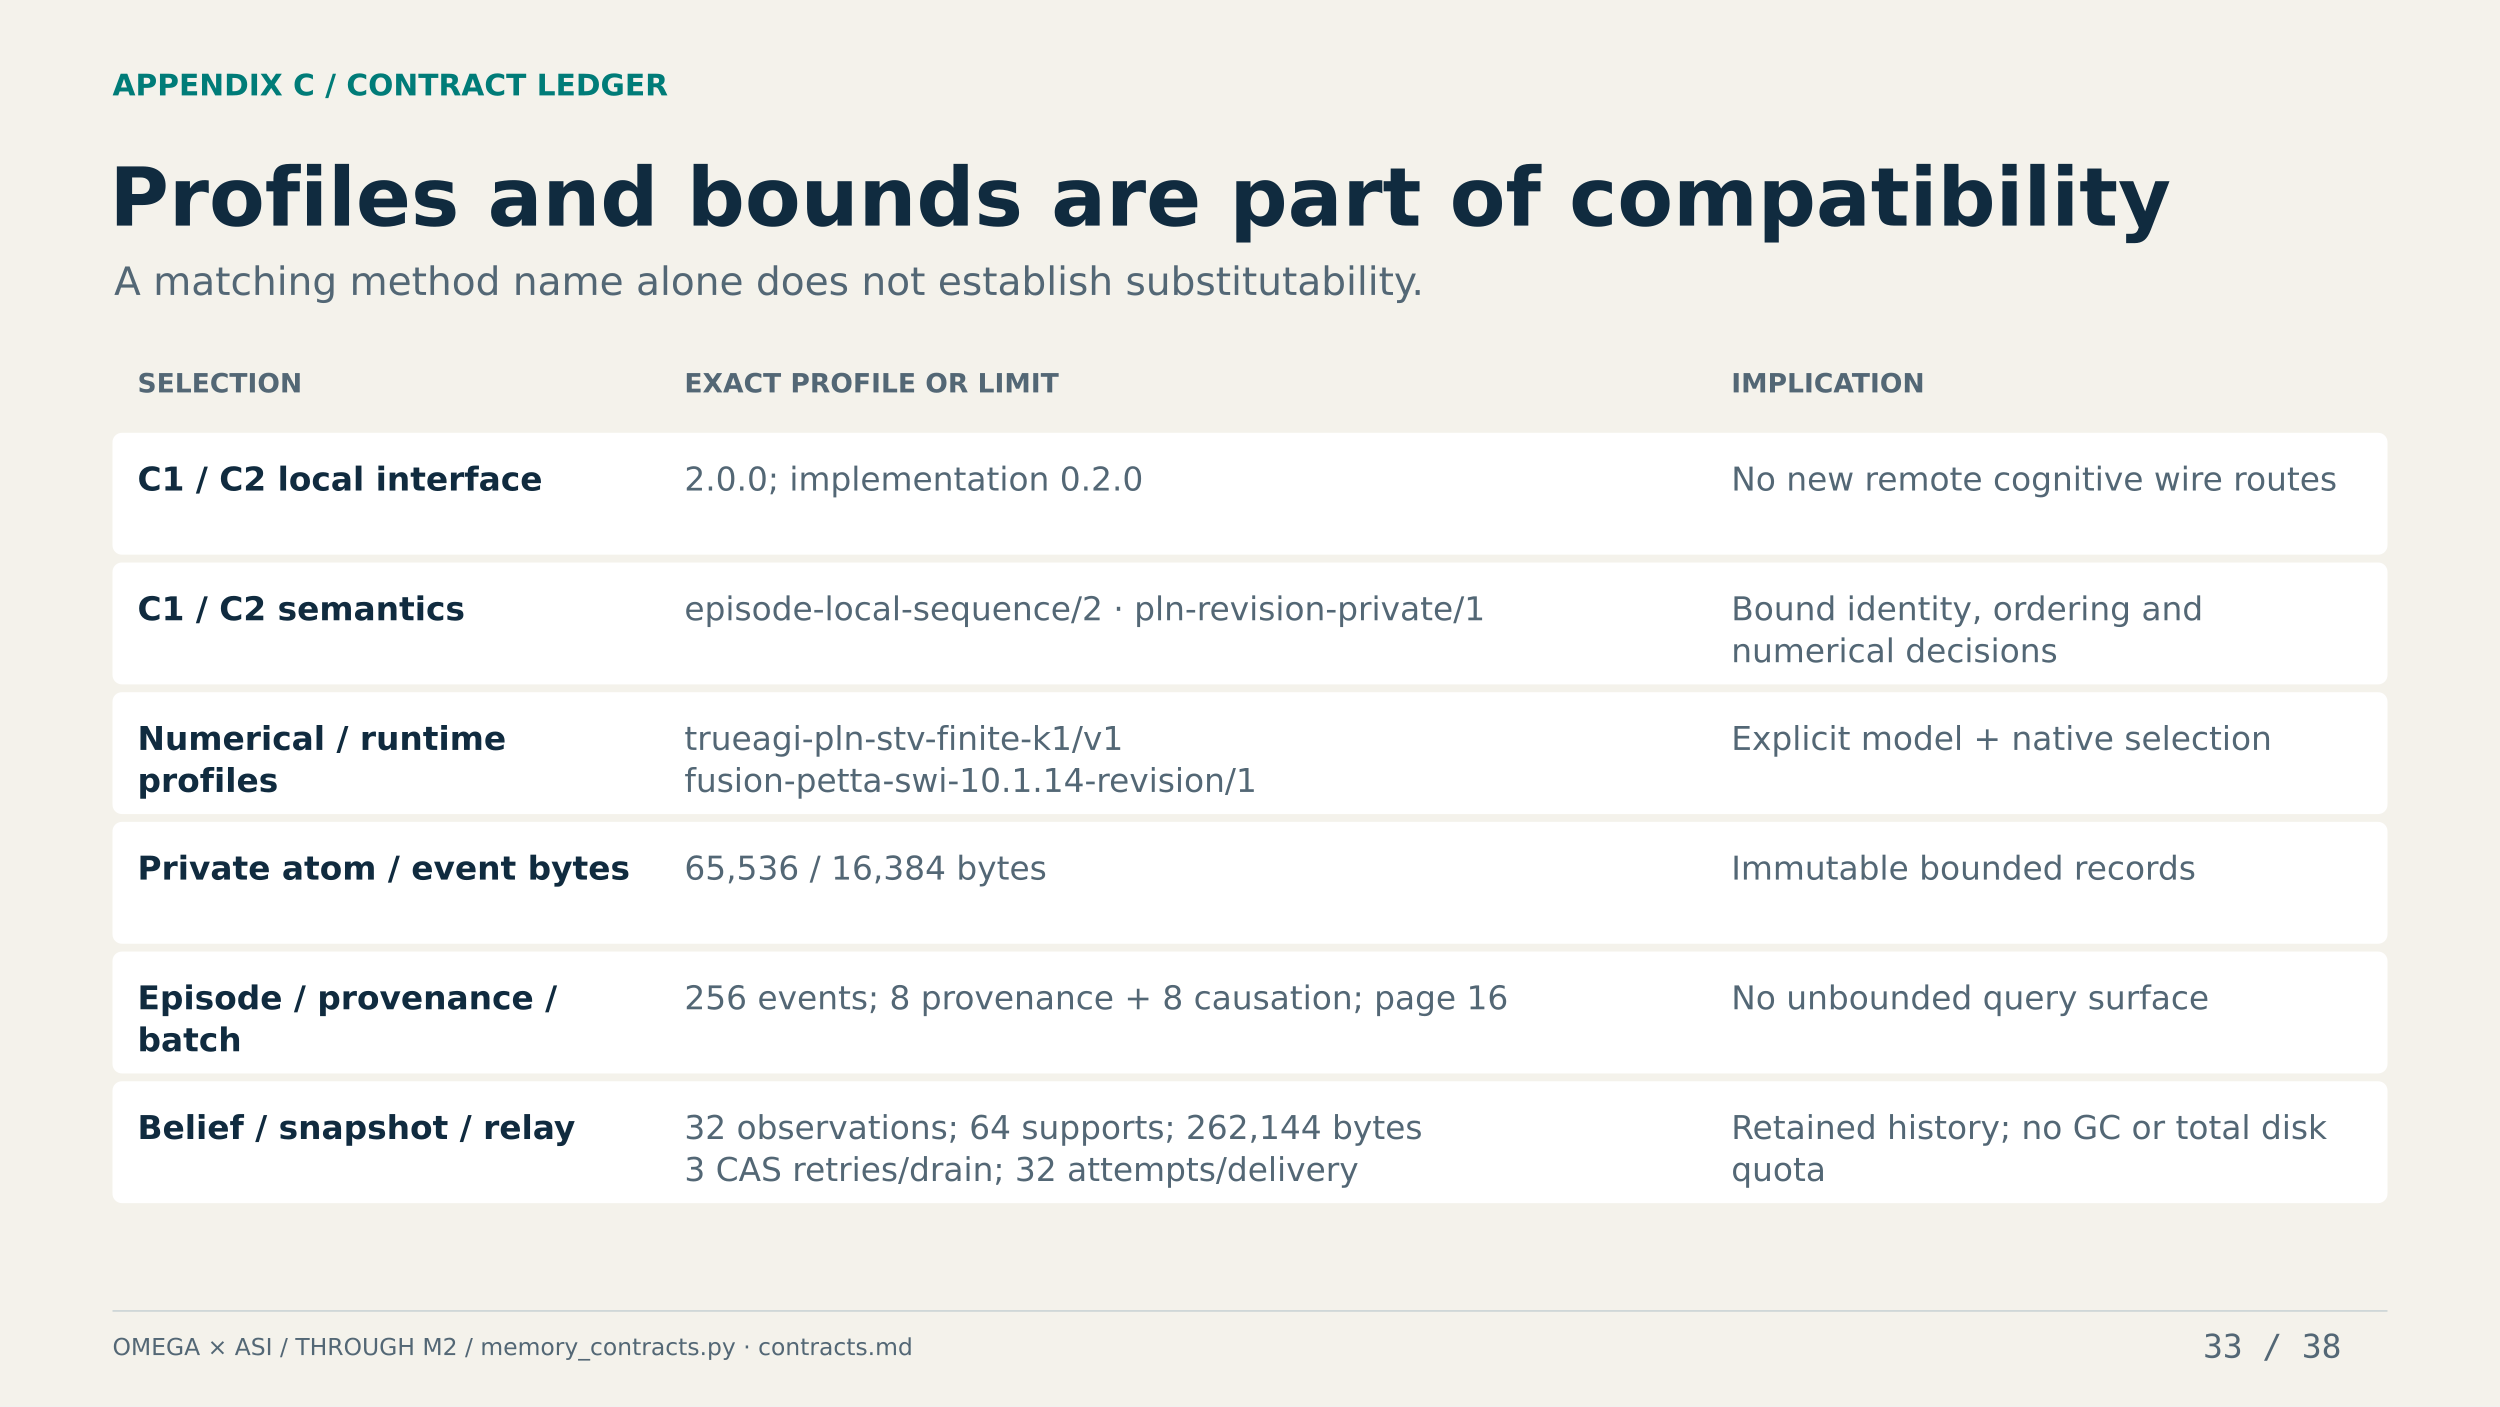
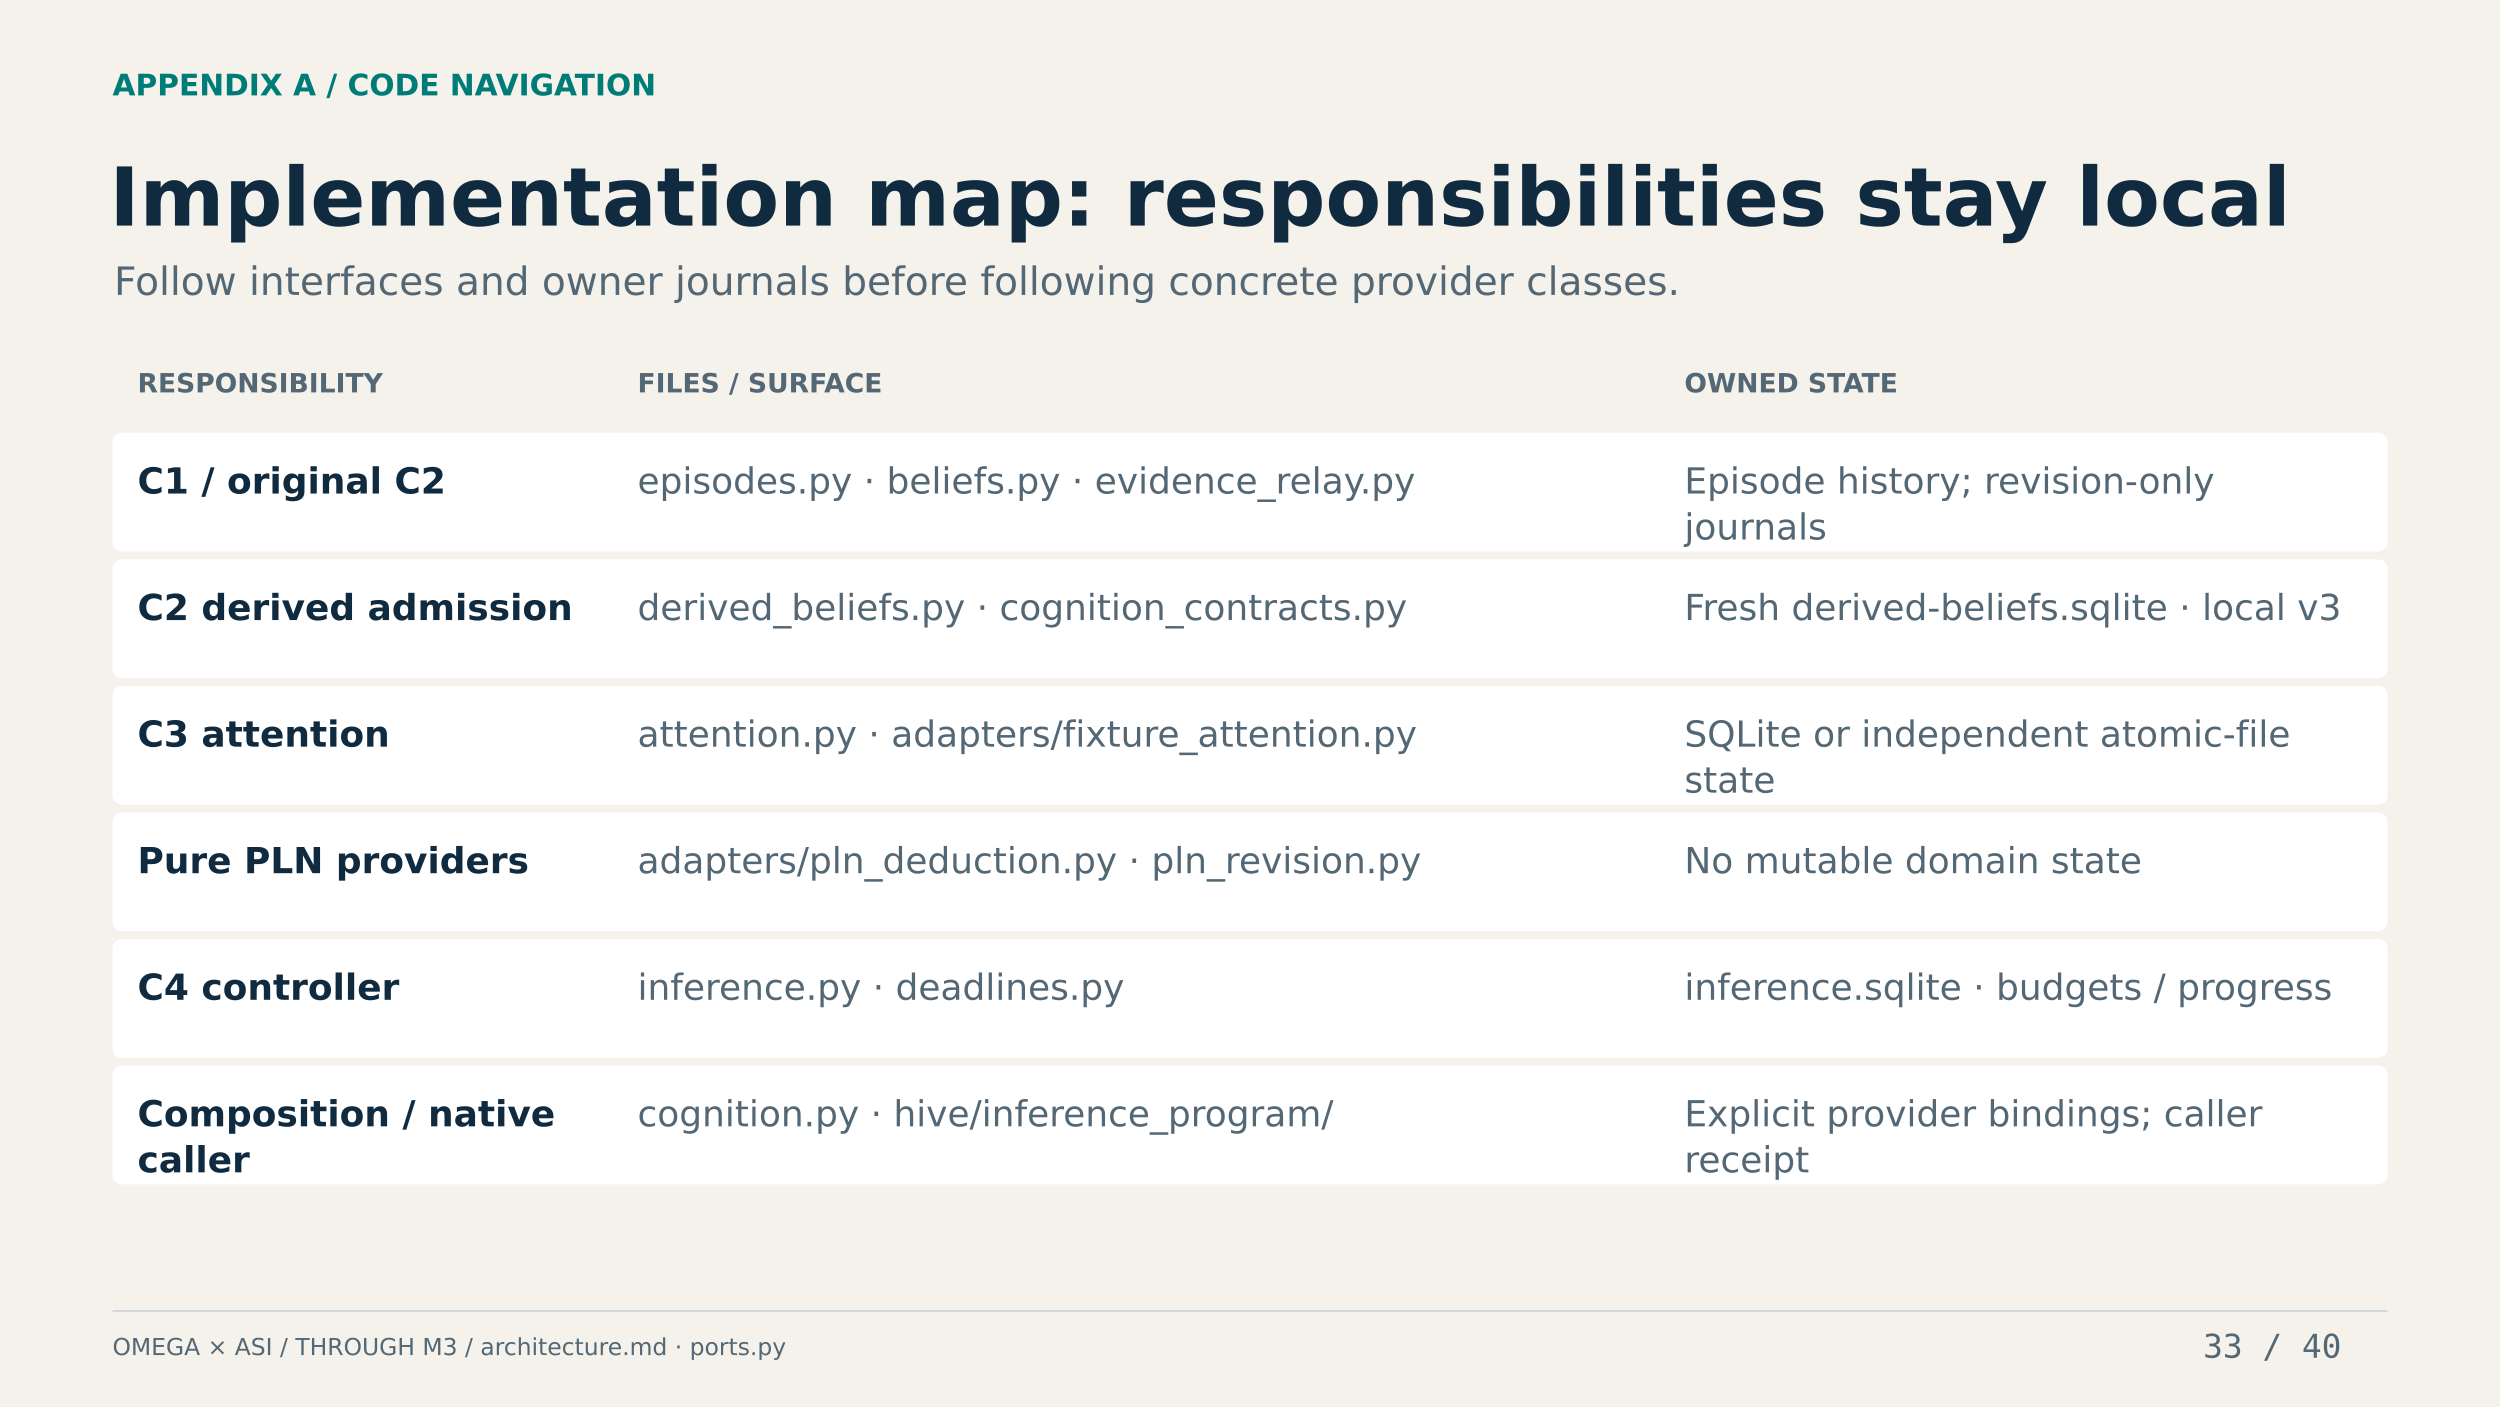
<svg xmlns="http://www.w3.org/2000/svg" width="1600" height="900" viewBox="0 0 1600 900" role="img" aria-labelledby="title desc">
  <rect width="1600" height="900" fill="#F4F2EB" />
-   <text x="72" y="61.05" font-family="DejaVu Sans" font-size="19" font-weight="700" fill="#007C78">APPENDIX C / CONTRACT LEDGER</text>
-   <text x="70" y="144.4" font-family="DejaVu Sans" font-size="52" font-weight="700" fill="#102B3F">Profiles and bounds are part of compatibility</text>
-   <text x="73" y="188.75" font-family="DejaVu Sans" font-size="25" font-weight="400" fill="#536775">A matching method name alone does not establish substitutability.</text>
-   <text x="88" y="251.15" font-family="DejaVu Sans" font-size="17" font-weight="700" fill="#536775">SELECTION</text>
-   <text x="438" y="251.15" font-family="DejaVu Sans" font-size="17" font-weight="700" fill="#536775">EXACT PROFILE OR LIMIT</text>
-   <text x="1108" y="251.15" font-family="DejaVu Sans" font-size="17" font-weight="700" fill="#536775">IMPLICATION</text>
-   <rect x="72" y="277" width="1456" height="78" rx="6" fill="#FFFFFF" />
-   <text x="88" y="313.95" font-family="DejaVu Sans" font-size="21" font-weight="700" fill="#102B3F">C1 / C2 local interface</text>
-   <text x="438" y="313.95" font-family="DejaVu Sans" font-size="21" font-weight="400" fill="#536775">2.0.0; implementation 0.2.0</text>
-   <text x="1108" y="313.95" font-family="DejaVu Sans" font-size="21" font-weight="400" fill="#536775">No new remote cognitive wire routes</text>
-   <rect x="72" y="360" width="1456" height="78" rx="6" fill="#FFFFFF" />
-   <text x="88" y="396.95" font-family="DejaVu Sans" font-size="21" font-weight="700" fill="#102B3F">C1 / C2 semantics</text>
-   <text x="438" y="396.95" font-family="DejaVu Sans" font-size="21" font-weight="400" fill="#536775">episode-local-sequence/2 · pln-revision-private/1</text>
-   <text x="1108" y="396.95" font-family="DejaVu Sans" font-size="21" font-weight="400" fill="#536775">Bound identity, ordering and</text>
-   <text x="1108" y="423.83" font-family="DejaVu Sans" font-size="21" font-weight="400" fill="#536775">numerical decisions</text>
-   <rect x="72" y="443" width="1456" height="78" rx="6" fill="#FFFFFF" />
-   <text x="88" y="479.95" font-family="DejaVu Sans" font-size="21" font-weight="700" fill="#102B3F">Numerical / runtime</text>
-   <text x="88" y="506.83" font-family="DejaVu Sans" font-size="21" font-weight="700" fill="#102B3F">profiles</text>
-   <text x="438" y="479.95" font-family="DejaVu Sans" font-size="21" font-weight="400" fill="#536775">trueagi-pln-stv-finite-k1/v1</text>
-   <text x="438" y="506.83" font-family="DejaVu Sans" font-size="21" font-weight="400" fill="#536775">fusion-petta-swi-10.1.14-revision/1</text>
-   <text x="1108" y="479.95" font-family="DejaVu Sans" font-size="21" font-weight="400" fill="#536775">Explicit model + native selection</text>
-   <rect x="72" y="526" width="1456" height="78" rx="6" fill="#FFFFFF" />
-   <text x="88" y="562.95" font-family="DejaVu Sans" font-size="21" font-weight="700" fill="#102B3F">Private atom / event bytes</text>
-   <text x="438" y="562.95" font-family="DejaVu Sans" font-size="21" font-weight="400" fill="#536775">65,536 / 16,384 bytes</text>
-   <text x="1108" y="562.95" font-family="DejaVu Sans" font-size="21" font-weight="400" fill="#536775">Immutable bounded records</text>
-   <rect x="72" y="609" width="1456" height="78" rx="6" fill="#FFFFFF" />
-   <text x="88" y="645.95" font-family="DejaVu Sans" font-size="21" font-weight="700" fill="#102B3F">Episode / provenance /</text>
-   <text x="88" y="672.83" font-family="DejaVu Sans" font-size="21" font-weight="700" fill="#102B3F">batch</text>
-   <text x="438" y="645.95" font-family="DejaVu Sans" font-size="21" font-weight="400" fill="#536775">256 events; 8 provenance + 8 causation; page 16</text>
-   <text x="1108" y="645.95" font-family="DejaVu Sans" font-size="21" font-weight="400" fill="#536775">No unbounded query surface</text>
-   <rect x="72" y="692" width="1456" height="78" rx="6" fill="#FFFFFF" />
-   <text x="88" y="728.95" font-family="DejaVu Sans" font-size="21" font-weight="700" fill="#102B3F">Belief / snapshot / relay</text>
-   <text x="438" y="728.95" font-family="DejaVu Sans" font-size="21" font-weight="400" fill="#536775">32 observations; 64 supports; 262,144 bytes</text>
-   <text x="438" y="755.83" font-family="DejaVu Sans" font-size="21" font-weight="400" fill="#536775">3 CAS retries/drain; 32 attempts/delivery</text>
-   <text x="1108" y="728.95" font-family="DejaVu Sans" font-size="21" font-weight="400" fill="#536775">Retained history; no GC or total disk</text>
-   <text x="1108" y="755.83" font-family="DejaVu Sans" font-size="21" font-weight="400" fill="#536775">quota</text>
+   <text x="72" y="61.05" font-family="DejaVu Sans" font-size="19" font-weight="700" fill="#007C78">APPENDIX A / CODE NAVIGATION</text>
+   <text x="70" y="144.4" font-family="DejaVu Sans" font-size="52" font-weight="700" fill="#102B3F">Implementation map: responsibilities stay local</text>
+   <text x="73" y="188.75" font-family="DejaVu Sans" font-size="25" font-weight="400" fill="#536775">Follow interfaces and owner journals before following concrete provider classes.</text>
+   <text x="88" y="251.15" font-family="DejaVu Sans" font-size="17" font-weight="700" fill="#536775">RESPONSIBILITY</text>
+   <text x="408" y="251.15" font-family="DejaVu Sans" font-size="17" font-weight="700" fill="#536775">FILES / SURFACE</text>
+   <text x="1078" y="251.15" font-family="DejaVu Sans" font-size="17" font-weight="700" fill="#536775">OWNED STATE</text>
+   <rect x="72" y="277" width="1456" height="76" rx="6" fill="#FFFFFF" />
+   <text x="88" y="315.85" font-family="DejaVu Sans" font-size="23" font-weight="700" fill="#102B3F">C1 / original C2</text>
+   <text x="408" y="315.85" font-family="DejaVu Sans" font-size="23" font-weight="400" fill="#536775">episodes.py · beliefs.py · evidence_relay.py</text>
+   <text x="1078" y="315.85" font-family="DejaVu Sans" font-size="23" font-weight="400" fill="#536775">Episode history; revision-only</text>
+   <text x="1078" y="345.29" font-family="DejaVu Sans" font-size="23" font-weight="400" fill="#536775">journals</text>
+   <rect x="72" y="358" width="1456" height="76" rx="6" fill="#FFFFFF" />
+   <text x="88" y="396.85" font-family="DejaVu Sans" font-size="23" font-weight="700" fill="#102B3F">C2 derived admission</text>
+   <text x="408" y="396.85" font-family="DejaVu Sans" font-size="23" font-weight="400" fill="#536775">derived_beliefs.py · cognition_contracts.py</text>
+   <text x="1078" y="396.85" font-family="DejaVu Sans" font-size="23" font-weight="400" fill="#536775">Fresh derived-beliefs.sqlite · local v3</text>
+   <rect x="72" y="439" width="1456" height="76" rx="6" fill="#FFFFFF" />
+   <text x="88" y="477.85" font-family="DejaVu Sans" font-size="23" font-weight="700" fill="#102B3F">C3 attention</text>
+   <text x="408" y="477.85" font-family="DejaVu Sans" font-size="23" font-weight="400" fill="#536775">attention.py · adapters/fixture_attention.py</text>
+   <text x="1078" y="477.85" font-family="DejaVu Sans" font-size="23" font-weight="400" fill="#536775">SQLite or independent atomic-file</text>
+   <text x="1078" y="507.29" font-family="DejaVu Sans" font-size="23" font-weight="400" fill="#536775">state</text>
+   <rect x="72" y="520" width="1456" height="76" rx="6" fill="#FFFFFF" />
+   <text x="88" y="558.85" font-family="DejaVu Sans" font-size="23" font-weight="700" fill="#102B3F">Pure PLN providers</text>
+   <text x="408" y="558.85" font-family="DejaVu Sans" font-size="23" font-weight="400" fill="#536775">adapters/pln_deduction.py · pln_revision.py</text>
+   <text x="1078" y="558.85" font-family="DejaVu Sans" font-size="23" font-weight="400" fill="#536775">No mutable domain state</text>
+   <rect x="72" y="601" width="1456" height="76" rx="6" fill="#FFFFFF" />
+   <text x="88" y="639.85" font-family="DejaVu Sans" font-size="23" font-weight="700" fill="#102B3F">C4 controller</text>
+   <text x="408" y="639.85" font-family="DejaVu Sans" font-size="23" font-weight="400" fill="#536775">inference.py · deadlines.py</text>
+   <text x="1078" y="639.85" font-family="DejaVu Sans" font-size="23" font-weight="400" fill="#536775">inference.sqlite · budgets / progress</text>
+   <rect x="72" y="682" width="1456" height="76" rx="6" fill="#FFFFFF" />
+   <text x="88" y="720.85" font-family="DejaVu Sans" font-size="23" font-weight="700" fill="#102B3F">Composition / native</text>
+   <text x="88" y="750.29" font-family="DejaVu Sans" font-size="23" font-weight="700" fill="#102B3F">caller</text>
+   <text x="408" y="720.85" font-family="DejaVu Sans" font-size="23" font-weight="400" fill="#536775">cognition.py · hive/inference_program/</text>
+   <text x="1078" y="720.85" font-family="DejaVu Sans" font-size="23" font-weight="400" fill="#536775">Explicit provider bindings; caller</text>
+   <text x="1078" y="750.29" font-family="DejaVu Sans" font-size="23" font-weight="400" fill="#536775">receipt</text>
  <line x1="72" y1="839" x2="1528" y2="839" stroke="#C9D2D4" stroke-width="1" />
-   <text x="72" y="867.25" font-family="DejaVu Sans" font-size="15" font-weight="400" fill="#536775">OMEGA × ASI / THROUGH M2 / memory_contracts.py · contracts.md</text>
-   <text x="1410" y="868.95" font-family="DejaVu Sans Mono" font-size="21" font-weight="400" fill="#536775">33 / 38</text>
+   <text x="72" y="867.25" font-family="DejaVu Sans" font-size="15" font-weight="400" fill="#536775">OMEGA × ASI / THROUGH M3 / architecture.md · ports.py</text>
+   <text x="1410" y="868.95" font-family="DejaVu Sans Mono" font-size="21" font-weight="400" fill="#536775">33 / 40</text>
</svg>
